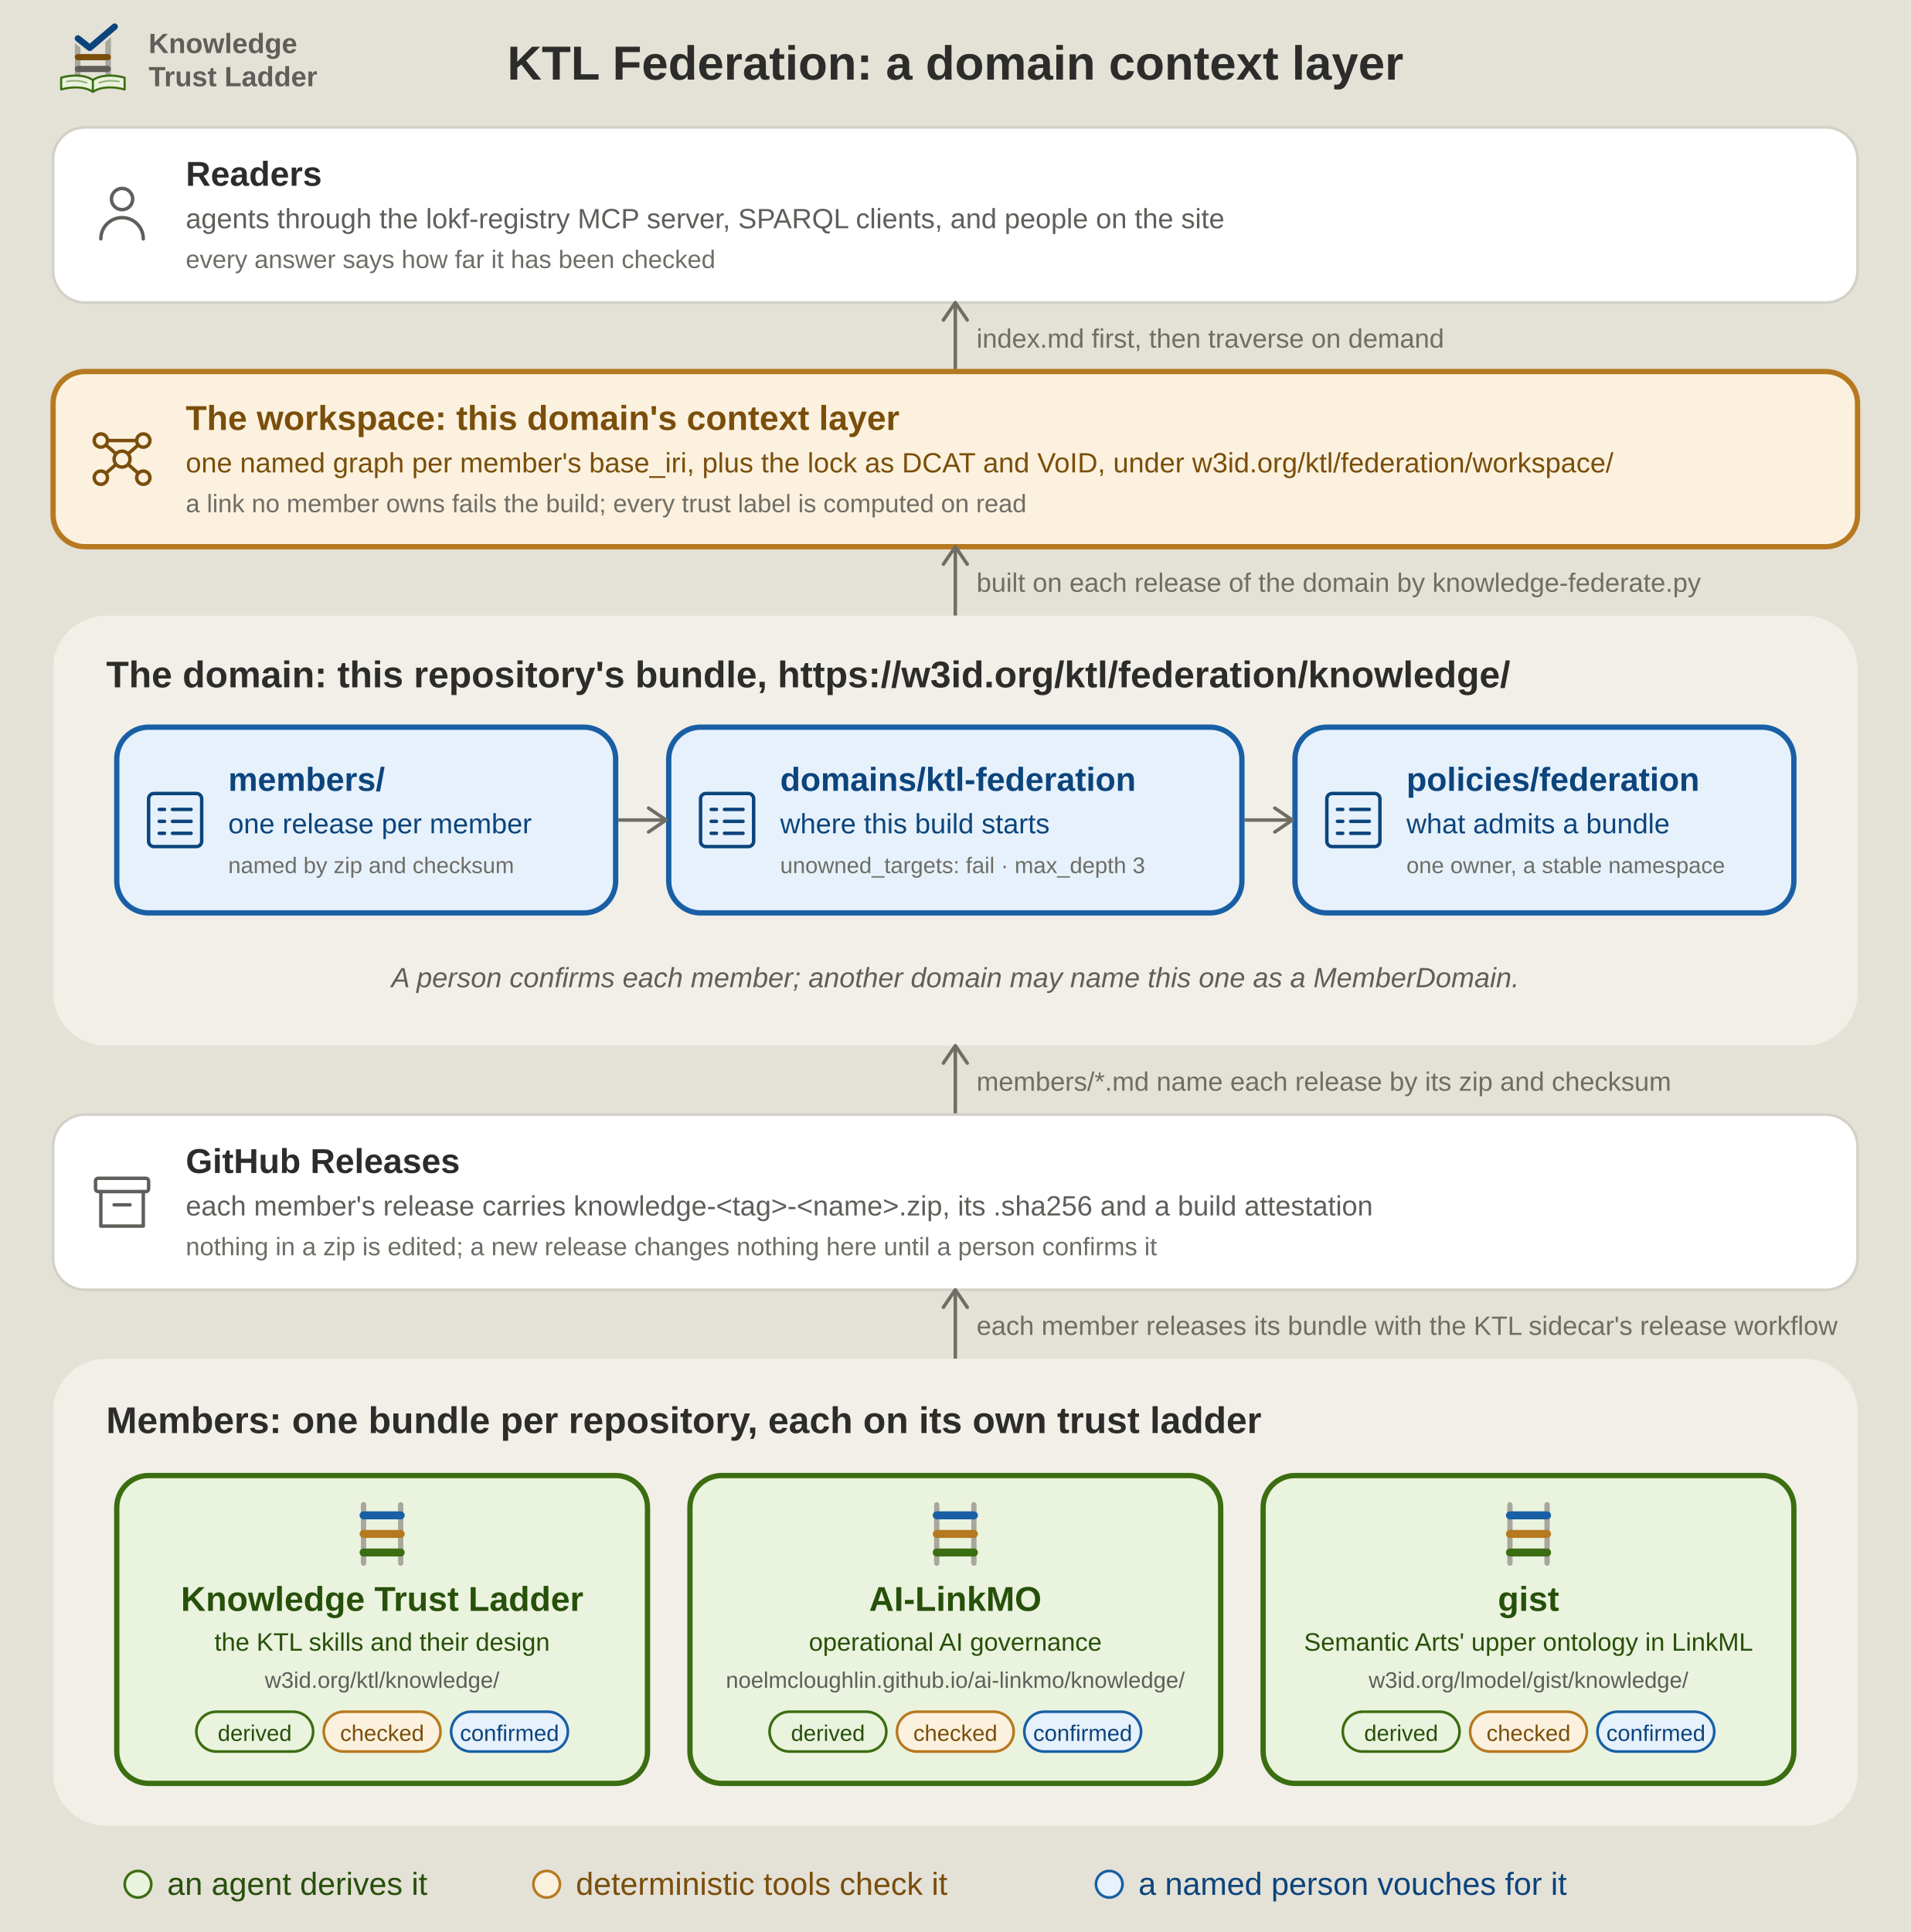
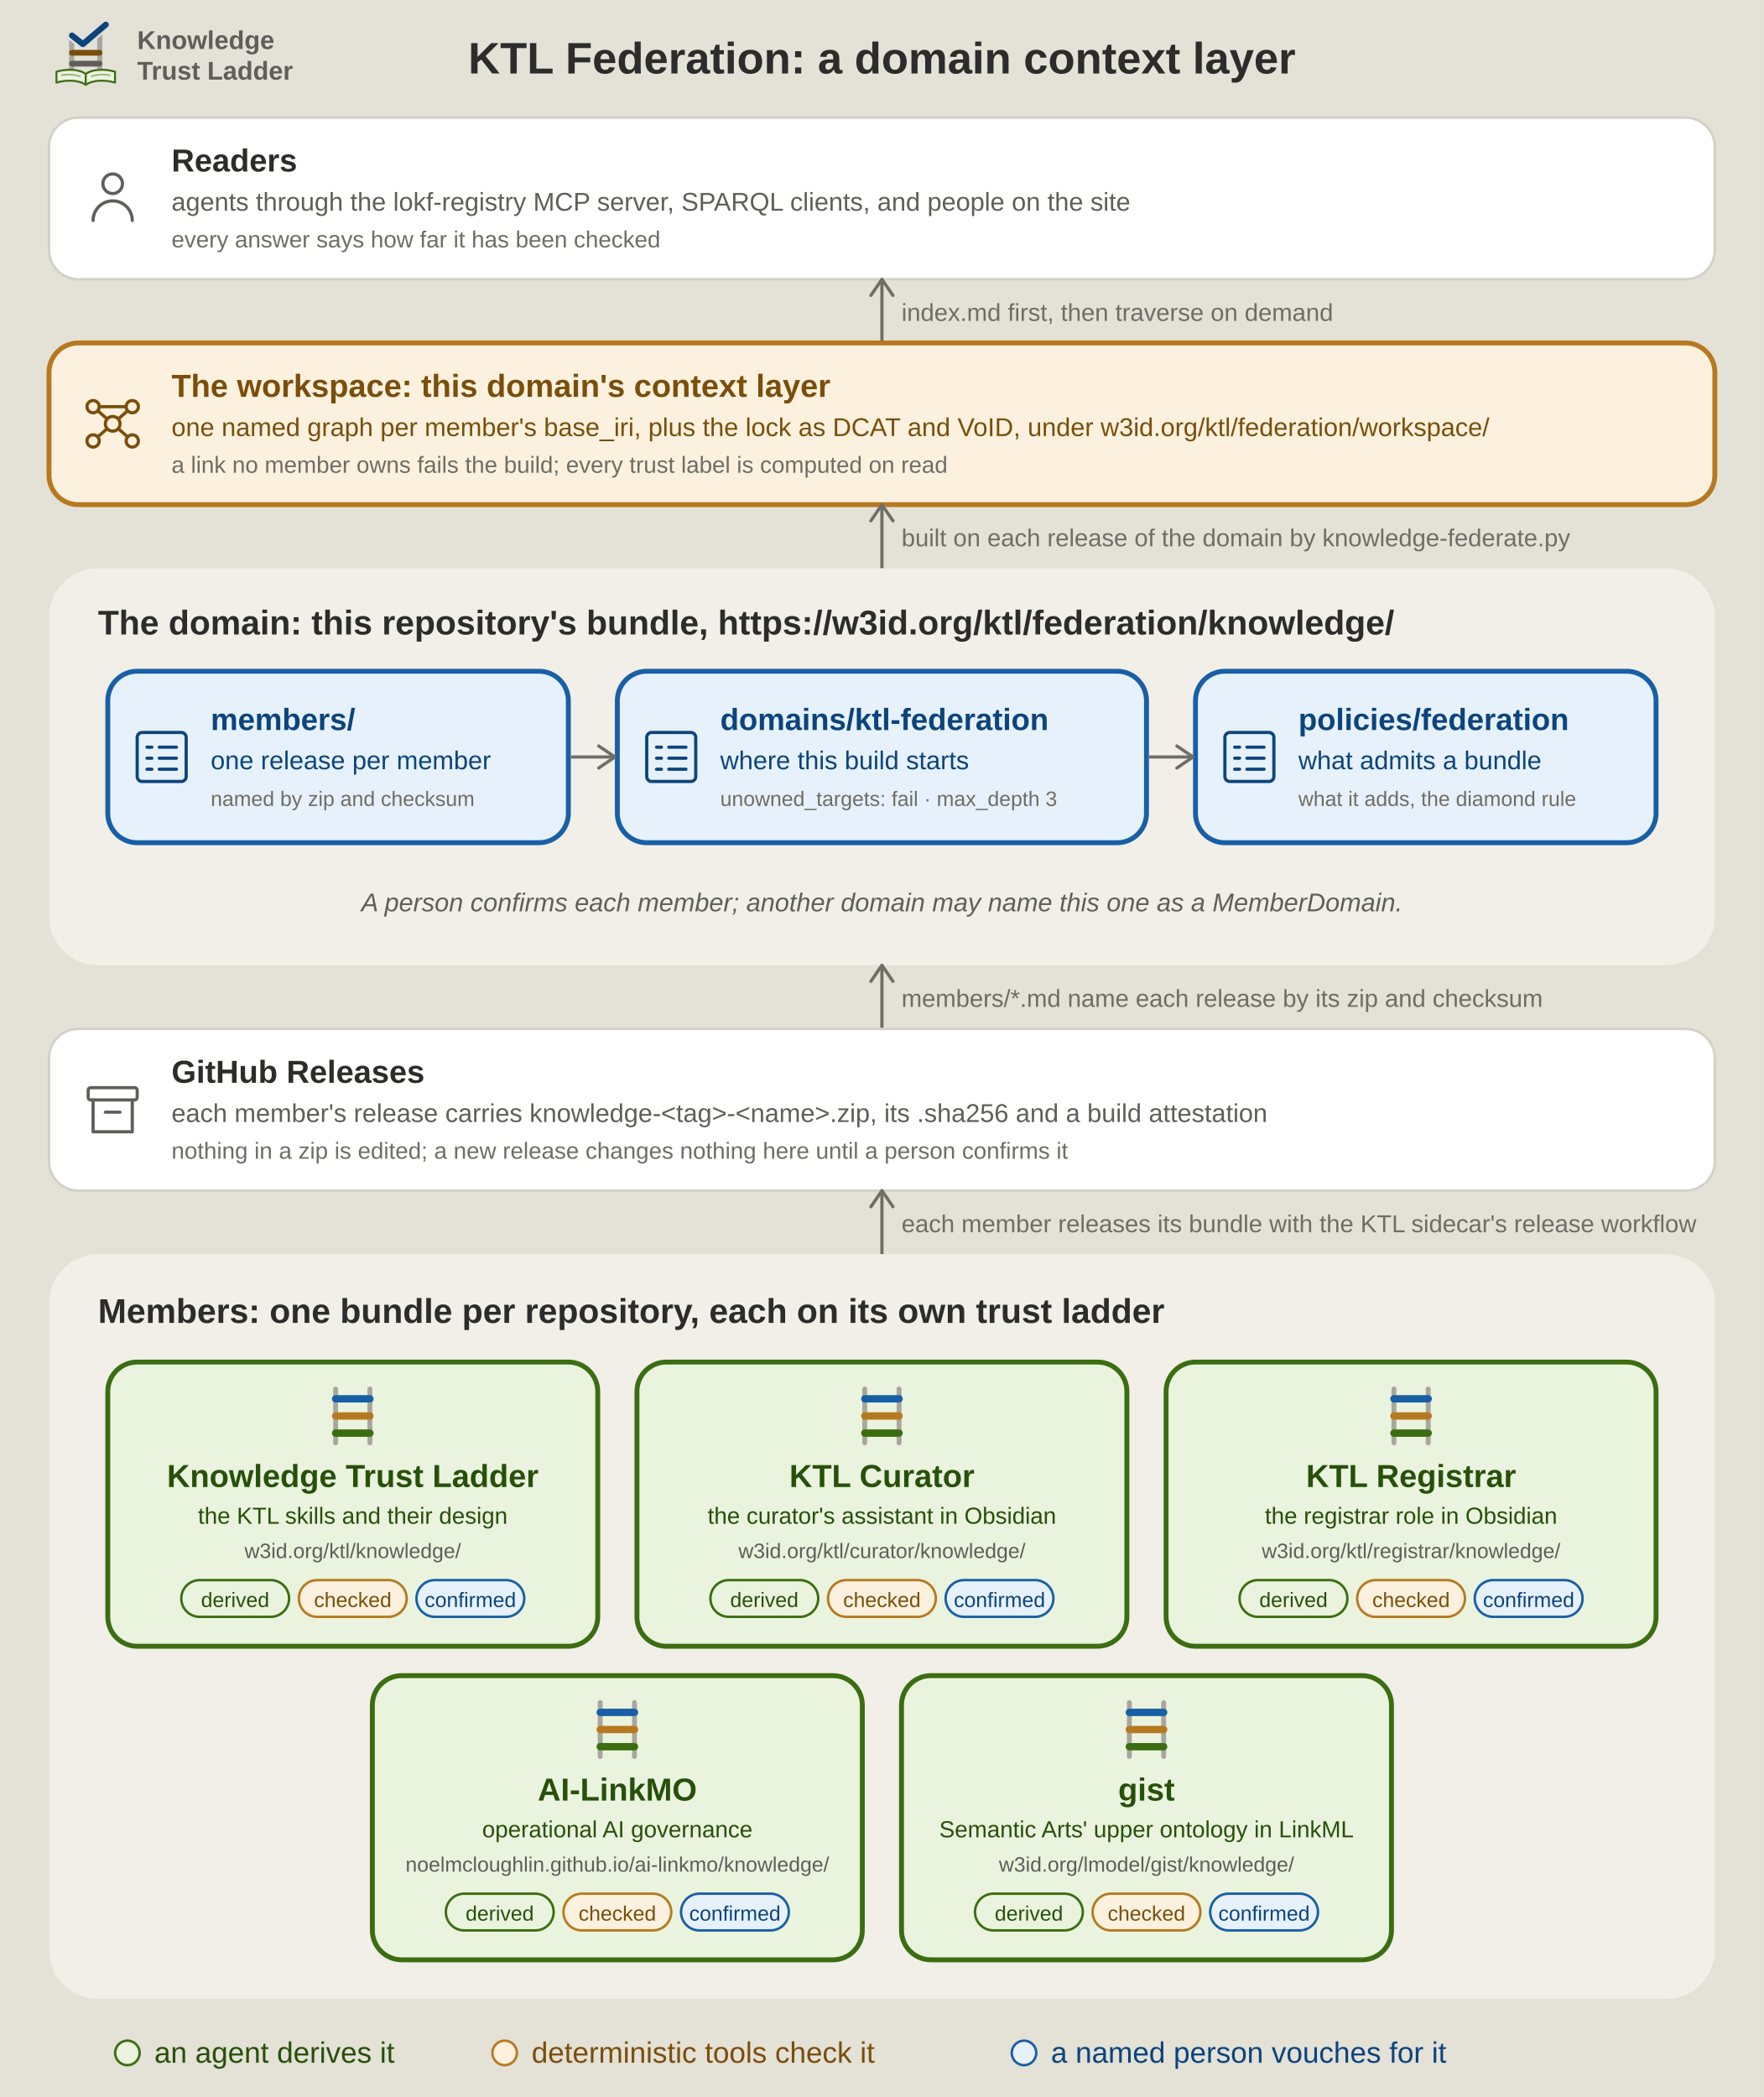
- <svg xmlns="http://www.w3.org/2000/svg" width="720" height="728" viewBox="0 0 720 728" role="img" aria-labelledby="t d">
-   <rect width="720" height="728" fill="#E4E1D7" />
+ <svg xmlns="http://www.w3.org/2000/svg" width="720" height="856" viewBox="0 0 720 856" role="img" aria-labelledby="t d">
+   <rect width="720" height="856" fill="#E4E1D7" />
  <g transform="translate(20,7) scale(0.46875)">
    <rect x="17.5" y="12" width="4.5" height="38" rx="2.25" fill="#A8A69D" />
    <rect x="42" y="12" width="4.5" height="38" rx="2.25" fill="#A8A69D" />
    <rect x="17.5" y="38" width="29" height="5" rx="2.5" fill="#5F5E5A" />
    <rect x="17.5" y="28.5" width="29" height="5" rx="2.5" fill="#7A4E0B" />
    <path d="M20 16 L29.5 23.5 L49.5 6.5" fill="none" stroke="#E4E1D7" stroke-width="9" stroke-linecap="round" stroke-linejoin="round" />
    <path d="M20 16 L29.5 23.5 L49.5 6.5" fill="none" stroke="#0C447C" stroke-width="5.2" stroke-linecap="round" stroke-linejoin="round" />
    <path d="M32 49.5 C26 45 15 45 6.5 47.5 v9.5 C15 54.5 26 54.5 32 59 C38 54.5 49 54.5 57.5 57 v-9.5 C49 45 38 45 32 49.5 z" fill="#EAF3DE" stroke="#3B6D11" stroke-width="1.7" stroke-linejoin="round" />
    <line x1="32" y1="49.5" x2="32" y2="59" stroke="#3B6D11" stroke-width="1.7" />
    <path d="M11 50.6 C16 49.6 22 49.8 27 51.6 M37 51.6 C42 49.8 48 49.6 53 50.6" fill="none" stroke="#3B6D11" stroke-opacity=".5" stroke-width="1.3" stroke-linecap="round" />
  </g>
  <text x="56" y="20" font-family="Arial, sans-serif" font-size="10.5" font-weight="700" fill="#5F5E5A">Knowledge</text>
  <text x="56" y="32.5" font-family="Arial, sans-serif" font-size="10.5" font-weight="700" fill="#5F5E5A">Trust Ladder</text>
  <text x="360.0" y="30" text-anchor="middle" font-family="Arial, sans-serif" font-size="18" font-weight="700" fill="#2C2C2A">KTL Federation: a domain context layer</text>
  <rect x="20" y="48" width="680" height="66" rx="12" fill="#FFFFFF" stroke="#D3D1C7" stroke-width="1" />
  <g transform="translate(46,81)" stroke="#5F5E5A" stroke-width="1.3" fill="none" stroke-linecap="round" stroke-linejoin="round">
    <circle cx="0" cy="-6" r="4" />
    <path d="M-8 9 a8 8 0 0 1 16 0" />
  </g>
  <text x="70" y="70" font-family="Arial, sans-serif" font-size="13" font-weight="700" fill="#2C2C2A">Readers</text>
  <text x="70" y="86" font-family="Arial, sans-serif" font-size="10.5" fill="#5F5E5A">agents through the lokf-registry MCP server, SPARQL clients, and people on the site</text>
  <text x="70" y="101" font-family="Arial, sans-serif" font-size="9.5" fill="#6E6D66">every answer says how far it has been checked</text>
  <line x1="360" y1="140" x2="360" y2="114" stroke="#6E6D66" stroke-width="1.3" />
  <path d="M355.5 120.6 L360 114 L364.5 120.6" fill="none" stroke="#6E6D66" stroke-width="1.3" stroke-linecap="round" stroke-linejoin="round" />
  <text x="368" y="131" font-family="Arial, sans-serif" font-size="10" fill="#6E6D66">index.md first, then traverse on demand</text>
  <rect x="20" y="140" width="680" height="66" rx="12" fill="#FBF1DE" stroke="#B7791F" stroke-width="2" />
  <g transform="translate(46,173)" stroke="#7A4E0B" stroke-width="1.3" fill="none" stroke-linecap="round" stroke-linejoin="round">
    <line x1="-8" y1="-7" x2="8" y2="7" />
    <line x1="8" y1="-7" x2="-8" y2="7" />
    <line x1="-8" y1="-7" x2="8" y2="-7" />
    <circle cx="0" cy="0" r="3" fill="#FBF1DE" />
    <circle cx="-8" cy="-7" r="2.5" fill="#FBF1DE" />
    <circle cx="8" cy="-7" r="2.5" fill="#FBF1DE" />
    <circle cx="-8" cy="7" r="2.5" fill="#FBF1DE" />
    <circle cx="8" cy="7" r="2.5" fill="#FBF1DE" />
  </g>
  <text x="70" y="162" font-family="Arial, sans-serif" font-size="13" font-weight="700" fill="#7A4E0B">The workspace: this domain's context layer</text>
  <text x="70" y="178" font-family="Arial, sans-serif" font-size="10.5" fill="#7A4E0B">one named graph per member's base_iri, plus the lock as DCAT and VoID, under w3id.org/ktl/federation/workspace/</text>
  <text x="70" y="193" font-family="Arial, sans-serif" font-size="9.5" fill="#6E6D66">a link no member owns fails the build; every trust label is computed on read</text>
  <line x1="360" y1="232" x2="360" y2="206" stroke="#6E6D66" stroke-width="1.3" />
  <path d="M355.5 212.6 L360 206 L364.5 212.6" fill="none" stroke="#6E6D66" stroke-width="1.3" stroke-linecap="round" stroke-linejoin="round" />
  <text x="368" y="223" font-family="Arial, sans-serif" font-size="10" fill="#6E6D66">built on each release of the domain by knowledge-federate.py</text>
  <rect x="20" y="232" width="680" height="162" rx="20" fill="#F1EFE8" />
  <text x="40" y="259" font-family="Arial, sans-serif" font-size="14" font-weight="700" fill="#2C2C2A">The domain: this repository's bundle, https://w3id.org/ktl/federation/knowledge/</text>
  <rect x="44" y="274" width="188" height="70" rx="12" fill="#E6F1FB" stroke="#185FA5" stroke-width="2" />
  <g transform="translate(66,309)" stroke="#0C447C" stroke-width="1.3" fill="none" stroke-linecap="round" stroke-linejoin="round">
    <rect x="-10" y="-10" width="20" height="20" rx="2" />
    <line x1="-6" y1="-4" x2="-4" y2="-4" />
    <line x1="-1" y1="-4" x2="6" y2="-4" />
    <line x1="-6" y1="0.5" x2="-4" y2="0.5" />
    <line x1="-1" y1="0.5" x2="6" y2="0.5" />
    <line x1="-6" y1="5" x2="-4" y2="5" />
    <line x1="-1" y1="5" x2="6" y2="5" />
  </g>
  <text x="86" y="298" font-family="Arial, sans-serif" font-size="12.5" font-weight="700" fill="#0C447C">members/</text>
  <text x="86" y="314" font-family="Arial, sans-serif" font-size="10.5" fill="#0C447C">one release per member</text>
  <text x="86" y="329" font-family="Arial, sans-serif" font-size="8.5" fill="#6E6D66">named by zip and checksum</text>
  <rect x="252" y="274" width="216" height="70" rx="12" fill="#E6F1FB" stroke="#185FA5" stroke-width="2" />
  <g transform="translate(274,309)" stroke="#0C447C" stroke-width="1.3" fill="none" stroke-linecap="round" stroke-linejoin="round">
    <rect x="-10" y="-10" width="20" height="20" rx="2" />
    <line x1="-6" y1="-4" x2="-4" y2="-4" />
    <line x1="-1" y1="-4" x2="6" y2="-4" />
    <line x1="-6" y1="0.5" x2="-4" y2="0.5" />
    <line x1="-1" y1="0.5" x2="6" y2="0.5" />
    <line x1="-6" y1="5" x2="-4" y2="5" />
    <line x1="-1" y1="5" x2="6" y2="5" />
  </g>
  <text x="294" y="298" font-family="Arial, sans-serif" font-size="12.5" font-weight="700" fill="#0C447C">domains/ktl-federation</text>
  <text x="294" y="314" font-family="Arial, sans-serif" font-size="10.5" fill="#0C447C">where this build starts</text>
  <text x="294" y="329" font-family="Arial, sans-serif" font-size="8.5" fill="#6E6D66">unowned_targets: fail · max_depth 3</text>
  <rect x="488" y="274" width="188" height="70" rx="12" fill="#E6F1FB" stroke="#185FA5" stroke-width="2" />
  <g transform="translate(510,309)" stroke="#0C447C" stroke-width="1.3" fill="none" stroke-linecap="round" stroke-linejoin="round">
    <rect x="-10" y="-10" width="20" height="20" rx="2" />
    <line x1="-6" y1="-4" x2="-4" y2="-4" />
    <line x1="-1" y1="-4" x2="6" y2="-4" />
    <line x1="-6" y1="0.5" x2="-4" y2="0.5" />
    <line x1="-1" y1="0.5" x2="6" y2="0.5" />
    <line x1="-6" y1="5" x2="-4" y2="5" />
    <line x1="-1" y1="5" x2="6" y2="5" />
  </g>
  <text x="530" y="298" font-family="Arial, sans-serif" font-size="12.5" font-weight="700" fill="#0C447C">policies/federation</text>
  <text x="530" y="314" font-family="Arial, sans-serif" font-size="10.5" fill="#0C447C">what admits a bundle</text>
-   <text x="530" y="329" font-family="Arial, sans-serif" font-size="8.5" fill="#6E6D66">one owner, a stable namespace</text>
+   <text x="530" y="329" font-family="Arial, sans-serif" font-size="8.5" fill="#6E6D66">what it adds, the diamond rule</text>
  <line x1="233" y1="309" x2="251" y2="309" stroke="#6E6D66" stroke-width="1.3" />
  <path d="M244.4 313.5 L251 309 L244.4 304.5" fill="none" stroke="#6E6D66" stroke-width="1.3" stroke-linecap="round" stroke-linejoin="round" />
  <line x1="469" y1="309" x2="487" y2="309" stroke="#6E6D66" stroke-width="1.3" />
  <path d="M480.4 313.5 L487 309 L480.4 304.5" fill="none" stroke="#6E6D66" stroke-width="1.3" stroke-linecap="round" stroke-linejoin="round" />
  <text x="360" y="372" text-anchor="middle" font-family="Arial, sans-serif" font-size="10.5" font-style="italic" fill="#5F5E5A">A person confirms each member; another domain may name this one as a MemberDomain.</text>
  <line x1="360" y1="420" x2="360" y2="394" stroke="#6E6D66" stroke-width="1.3" />
  <path d="M355.5 400.6 L360 394 L364.5 400.6" fill="none" stroke="#6E6D66" stroke-width="1.3" stroke-linecap="round" stroke-linejoin="round" />
  <text x="368" y="411" font-family="Arial, sans-serif" font-size="10" fill="#6E6D66">members/*.md name each release by its zip and checksum</text>
  <rect x="20" y="420" width="680" height="66" rx="12" fill="#FFFFFF" stroke="#D3D1C7" stroke-width="1" />
  <g transform="translate(46,453)" stroke="#5F5E5A" stroke-width="1.3" fill="none" stroke-linecap="round" stroke-linejoin="round">
    <rect x="-10" y="-9" width="20" height="5" rx="1" />
    <path d="M-8 -4 V9 H8 V-4" />
    <line x1="-3" y1="1" x2="3" y2="1" />
  </g>
  <text x="70" y="442" font-family="Arial, sans-serif" font-size="13" font-weight="700" fill="#2C2C2A">GitHub Releases</text>
  <text x="70" y="458" font-family="Arial, sans-serif" font-size="10.5" fill="#5F5E5A">each member's release carries knowledge-&lt;tag&gt;-&lt;name&gt;.zip, its .sha256 and a build attestation</text>
  <text x="70" y="473" font-family="Arial, sans-serif" font-size="9.5" fill="#6E6D66">nothing in a zip is edited; a new release changes nothing here until a person confirms it</text>
  <line x1="360" y1="512" x2="360" y2="486" stroke="#6E6D66" stroke-width="1.3" />
  <path d="M355.5 492.6 L360 486 L364.5 492.6" fill="none" stroke="#6E6D66" stroke-width="1.3" stroke-linecap="round" stroke-linejoin="round" />
  <text x="368" y="503" font-family="Arial, sans-serif" font-size="10" fill="#6E6D66">each member releases its bundle with the KTL sidecar's release workflow</text>
-   <rect x="20" y="512" width="680" height="176" rx="20" fill="#F1EFE8" />
+   <rect x="20" y="512" width="680" height="304" rx="20" fill="#F1EFE8" />
  <text x="40" y="540" font-family="Arial, sans-serif" font-size="14" font-weight="700" fill="#2C2C2A">Members: one bundle per repository, each on its own trust ladder</text>
  <rect x="44" y="556" width="200" height="116" rx="12" fill="#EAF3DE" stroke="#3B6D11" stroke-width="2" />
  <g transform="translate(144,578)" stroke-linecap="round">
    <line x1="-7" y1="-11" x2="-7" y2="11" stroke="#A8A69D" stroke-width="2" />
    <line x1="7" y1="-11" x2="7" y2="11" stroke="#A8A69D" stroke-width="2" />
    <line x1="-7" y1="7" x2="7" y2="7" stroke="#3B6D11" stroke-width="3" />
    <line x1="-7" y1="0" x2="7" y2="0" stroke="#B7791F" stroke-width="3" />
    <line x1="-7" y1="-7" x2="7" y2="-7" stroke="#185FA5" stroke-width="3" />
  </g>
  <text x="144.0" y="607" text-anchor="middle" font-family="Arial, sans-serif" font-size="13" font-weight="700" fill="#27500A">Knowledge Trust Ladder</text>
  <text x="144.0" y="622" text-anchor="middle" font-family="Arial, sans-serif" font-size="9.5" fill="#27500A">the KTL skills and their design</text>
  <text x="144.0" y="636" text-anchor="middle" font-family="Arial, sans-serif" font-size="8.5" fill="#5F5E5A">w3id.org/ktl/knowledge/</text>
  <rect x="74.0" y="645" width="44" height="15" rx="7.5" fill="#EAF3DE" stroke="#3B6D11" stroke-width="1" />
  <text x="96.0" y="656" text-anchor="middle" font-family="Arial, sans-serif" font-size="8.5" fill="#27500A">derived</text>
  <rect x="122.0" y="645" width="44" height="15" rx="7.5" fill="#FBF1DE" stroke="#B7791F" stroke-width="1" />
  <text x="144.0" y="656" text-anchor="middle" font-family="Arial, sans-serif" font-size="8.5" fill="#7A4E0B">checked</text>
  <rect x="170.0" y="645" width="44" height="15" rx="7.5" fill="#E6F1FB" stroke="#185FA5" stroke-width="1" />
  <text x="192.0" y="656" text-anchor="middle" font-family="Arial, sans-serif" font-size="8.5" fill="#0C447C">confirmed</text>
  <rect x="260" y="556" width="200" height="116" rx="12" fill="#EAF3DE" stroke="#3B6D11" stroke-width="2" />
  <g transform="translate(360,578)" stroke-linecap="round">
    <line x1="-7" y1="-11" x2="-7" y2="11" stroke="#A8A69D" stroke-width="2" />
    <line x1="7" y1="-11" x2="7" y2="11" stroke="#A8A69D" stroke-width="2" />
    <line x1="-7" y1="7" x2="7" y2="7" stroke="#3B6D11" stroke-width="3" />
    <line x1="-7" y1="0" x2="7" y2="0" stroke="#B7791F" stroke-width="3" />
    <line x1="-7" y1="-7" x2="7" y2="-7" stroke="#185FA5" stroke-width="3" />
  </g>
-   <text x="360.0" y="607" text-anchor="middle" font-family="Arial, sans-serif" font-size="13" font-weight="700" fill="#27500A">AI-LinkMO</text>
-   <text x="360.0" y="622" text-anchor="middle" font-family="Arial, sans-serif" font-size="9.5" fill="#27500A">operational AI governance</text>
-   <text x="360.0" y="636" text-anchor="middle" font-family="Arial, sans-serif" font-size="8.5" fill="#5F5E5A">noelmcloughlin.github.io/ai-linkmo/knowledge/</text>
+   <text x="360.0" y="607" text-anchor="middle" font-family="Arial, sans-serif" font-size="13" font-weight="700" fill="#27500A">KTL Curator</text>
+   <text x="360.0" y="622" text-anchor="middle" font-family="Arial, sans-serif" font-size="9.5" fill="#27500A">the curator's assistant in Obsidian</text>
+   <text x="360.0" y="636" text-anchor="middle" font-family="Arial, sans-serif" font-size="8.5" fill="#5F5E5A">w3id.org/ktl/curator/knowledge/</text>
  <rect x="290.0" y="645" width="44" height="15" rx="7.5" fill="#EAF3DE" stroke="#3B6D11" stroke-width="1" />
  <text x="312.0" y="656" text-anchor="middle" font-family="Arial, sans-serif" font-size="8.5" fill="#27500A">derived</text>
  <rect x="338.0" y="645" width="44" height="15" rx="7.5" fill="#FBF1DE" stroke="#B7791F" stroke-width="1" />
  <text x="360.0" y="656" text-anchor="middle" font-family="Arial, sans-serif" font-size="8.5" fill="#7A4E0B">checked</text>
  <rect x="386.0" y="645" width="44" height="15" rx="7.5" fill="#E6F1FB" stroke="#185FA5" stroke-width="1" />
  <text x="408.0" y="656" text-anchor="middle" font-family="Arial, sans-serif" font-size="8.5" fill="#0C447C">confirmed</text>
  <rect x="476" y="556" width="200" height="116" rx="12" fill="#EAF3DE" stroke="#3B6D11" stroke-width="2" />
  <g transform="translate(576,578)" stroke-linecap="round">
    <line x1="-7" y1="-11" x2="-7" y2="11" stroke="#A8A69D" stroke-width="2" />
    <line x1="7" y1="-11" x2="7" y2="11" stroke="#A8A69D" stroke-width="2" />
    <line x1="-7" y1="7" x2="7" y2="7" stroke="#3B6D11" stroke-width="3" />
    <line x1="-7" y1="0" x2="7" y2="0" stroke="#B7791F" stroke-width="3" />
    <line x1="-7" y1="-7" x2="7" y2="-7" stroke="#185FA5" stroke-width="3" />
  </g>
-   <text x="576.0" y="607" text-anchor="middle" font-family="Arial, sans-serif" font-size="13" font-weight="700" fill="#27500A">gist</text>
-   <text x="576.0" y="622" text-anchor="middle" font-family="Arial, sans-serif" font-size="9.5" fill="#27500A">Semantic Arts' upper ontology in LinkML</text>
-   <text x="576.0" y="636" text-anchor="middle" font-family="Arial, sans-serif" font-size="8.5" fill="#5F5E5A">w3id.org/lmodel/gist/knowledge/</text>
+   <text x="576.0" y="607" text-anchor="middle" font-family="Arial, sans-serif" font-size="13" font-weight="700" fill="#27500A">KTL Registrar</text>
+   <text x="576.0" y="622" text-anchor="middle" font-family="Arial, sans-serif" font-size="9.5" fill="#27500A">the registrar role in Obsidian</text>
+   <text x="576.0" y="636" text-anchor="middle" font-family="Arial, sans-serif" font-size="8.5" fill="#5F5E5A">w3id.org/ktl/registrar/knowledge/</text>
  <rect x="506.0" y="645" width="44" height="15" rx="7.5" fill="#EAF3DE" stroke="#3B6D11" stroke-width="1" />
  <text x="528.0" y="656" text-anchor="middle" font-family="Arial, sans-serif" font-size="8.5" fill="#27500A">derived</text>
  <rect x="554.0" y="645" width="44" height="15" rx="7.5" fill="#FBF1DE" stroke="#B7791F" stroke-width="1" />
  <text x="576.0" y="656" text-anchor="middle" font-family="Arial, sans-serif" font-size="8.5" fill="#7A4E0B">checked</text>
  <rect x="602.0" y="645" width="44" height="15" rx="7.5" fill="#E6F1FB" stroke="#185FA5" stroke-width="1" />
  <text x="624.0" y="656" text-anchor="middle" font-family="Arial, sans-serif" font-size="8.5" fill="#0C447C">confirmed</text>
-   <circle cx="52" cy="710" r="5" fill="#EAF3DE" stroke="#3B6D11" stroke-width="1" />
-   <text x="63" y="714" font-family="Arial, sans-serif" font-size="12" fill="#27500A">an agent derives it</text>
-   <circle cx="206" cy="710" r="5" fill="#FBF1DE" stroke="#B7791F" stroke-width="1" />
-   <text x="217" y="714" font-family="Arial, sans-serif" font-size="12" fill="#7A4E0B">deterministic tools check it</text>
-   <circle cx="418" cy="710" r="5" fill="#E6F1FB" stroke="#185FA5" stroke-width="1" />
-   <text x="429" y="714" font-family="Arial, sans-serif" font-size="12" fill="#0C447C">a named person vouches for it</text>
+   <rect x="152" y="684" width="200" height="116" rx="12" fill="#EAF3DE" stroke="#3B6D11" stroke-width="2" />
+   <g transform="translate(252,706)" stroke-linecap="round">
+     <line x1="-7" y1="-11" x2="-7" y2="11" stroke="#A8A69D" stroke-width="2" />
+     <line x1="7" y1="-11" x2="7" y2="11" stroke="#A8A69D" stroke-width="2" />
+     <line x1="-7" y1="7" x2="7" y2="7" stroke="#3B6D11" stroke-width="3" />
+     <line x1="-7" y1="0" x2="7" y2="0" stroke="#B7791F" stroke-width="3" />
+     <line x1="-7" y1="-7" x2="7" y2="-7" stroke="#185FA5" stroke-width="3" />
+   </g>
+   <text x="252.0" y="735" text-anchor="middle" font-family="Arial, sans-serif" font-size="13" font-weight="700" fill="#27500A">AI-LinkMO</text>
+   <text x="252.0" y="750" text-anchor="middle" font-family="Arial, sans-serif" font-size="9.5" fill="#27500A">operational AI governance</text>
+   <text x="252.0" y="764" text-anchor="middle" font-family="Arial, sans-serif" font-size="8.5" fill="#5F5E5A">noelmcloughlin.github.io/ai-linkmo/knowledge/</text>
+   <rect x="182.0" y="773" width="44" height="15" rx="7.5" fill="#EAF3DE" stroke="#3B6D11" stroke-width="1" />
+   <text x="204.0" y="784" text-anchor="middle" font-family="Arial, sans-serif" font-size="8.5" fill="#27500A">derived</text>
+   <rect x="230.0" y="773" width="44" height="15" rx="7.5" fill="#FBF1DE" stroke="#B7791F" stroke-width="1" />
+   <text x="252.0" y="784" text-anchor="middle" font-family="Arial, sans-serif" font-size="8.5" fill="#7A4E0B">checked</text>
+   <rect x="278.0" y="773" width="44" height="15" rx="7.5" fill="#E6F1FB" stroke="#185FA5" stroke-width="1" />
+   <text x="300.0" y="784" text-anchor="middle" font-family="Arial, sans-serif" font-size="8.5" fill="#0C447C">confirmed</text>
+   <rect x="368" y="684" width="200" height="116" rx="12" fill="#EAF3DE" stroke="#3B6D11" stroke-width="2" />
+   <g transform="translate(468,706)" stroke-linecap="round">
+     <line x1="-7" y1="-11" x2="-7" y2="11" stroke="#A8A69D" stroke-width="2" />
+     <line x1="7" y1="-11" x2="7" y2="11" stroke="#A8A69D" stroke-width="2" />
+     <line x1="-7" y1="7" x2="7" y2="7" stroke="#3B6D11" stroke-width="3" />
+     <line x1="-7" y1="0" x2="7" y2="0" stroke="#B7791F" stroke-width="3" />
+     <line x1="-7" y1="-7" x2="7" y2="-7" stroke="#185FA5" stroke-width="3" />
+   </g>
+   <text x="468.0" y="735" text-anchor="middle" font-family="Arial, sans-serif" font-size="13" font-weight="700" fill="#27500A">gist</text>
+   <text x="468.0" y="750" text-anchor="middle" font-family="Arial, sans-serif" font-size="9.5" fill="#27500A">Semantic Arts' upper ontology in LinkML</text>
+   <text x="468.0" y="764" text-anchor="middle" font-family="Arial, sans-serif" font-size="8.5" fill="#5F5E5A">w3id.org/lmodel/gist/knowledge/</text>
+   <rect x="398.0" y="773" width="44" height="15" rx="7.5" fill="#EAF3DE" stroke="#3B6D11" stroke-width="1" />
+   <text x="420.0" y="784" text-anchor="middle" font-family="Arial, sans-serif" font-size="8.5" fill="#27500A">derived</text>
+   <rect x="446.0" y="773" width="44" height="15" rx="7.5" fill="#FBF1DE" stroke="#B7791F" stroke-width="1" />
+   <text x="468.0" y="784" text-anchor="middle" font-family="Arial, sans-serif" font-size="8.5" fill="#7A4E0B">checked</text>
+   <rect x="494.0" y="773" width="44" height="15" rx="7.5" fill="#E6F1FB" stroke="#185FA5" stroke-width="1" />
+   <text x="516.0" y="784" text-anchor="middle" font-family="Arial, sans-serif" font-size="8.5" fill="#0C447C">confirmed</text>
+   <circle cx="52" cy="838" r="5" fill="#EAF3DE" stroke="#3B6D11" stroke-width="1" />
+   <text x="63" y="842" font-family="Arial, sans-serif" font-size="12" fill="#27500A">an agent derives it</text>
+   <circle cx="206" cy="838" r="5" fill="#FBF1DE" stroke="#B7791F" stroke-width="1" />
+   <text x="217" y="842" font-family="Arial, sans-serif" font-size="12" fill="#7A4E0B">deterministic tools check it</text>
+   <circle cx="418" cy="838" r="5" fill="#E6F1FB" stroke="#185FA5" stroke-width="1" />
+   <text x="429" y="842" font-family="Arial, sans-serif" font-size="12" fill="#0C447C">a named person vouches for it</text>
</svg>
